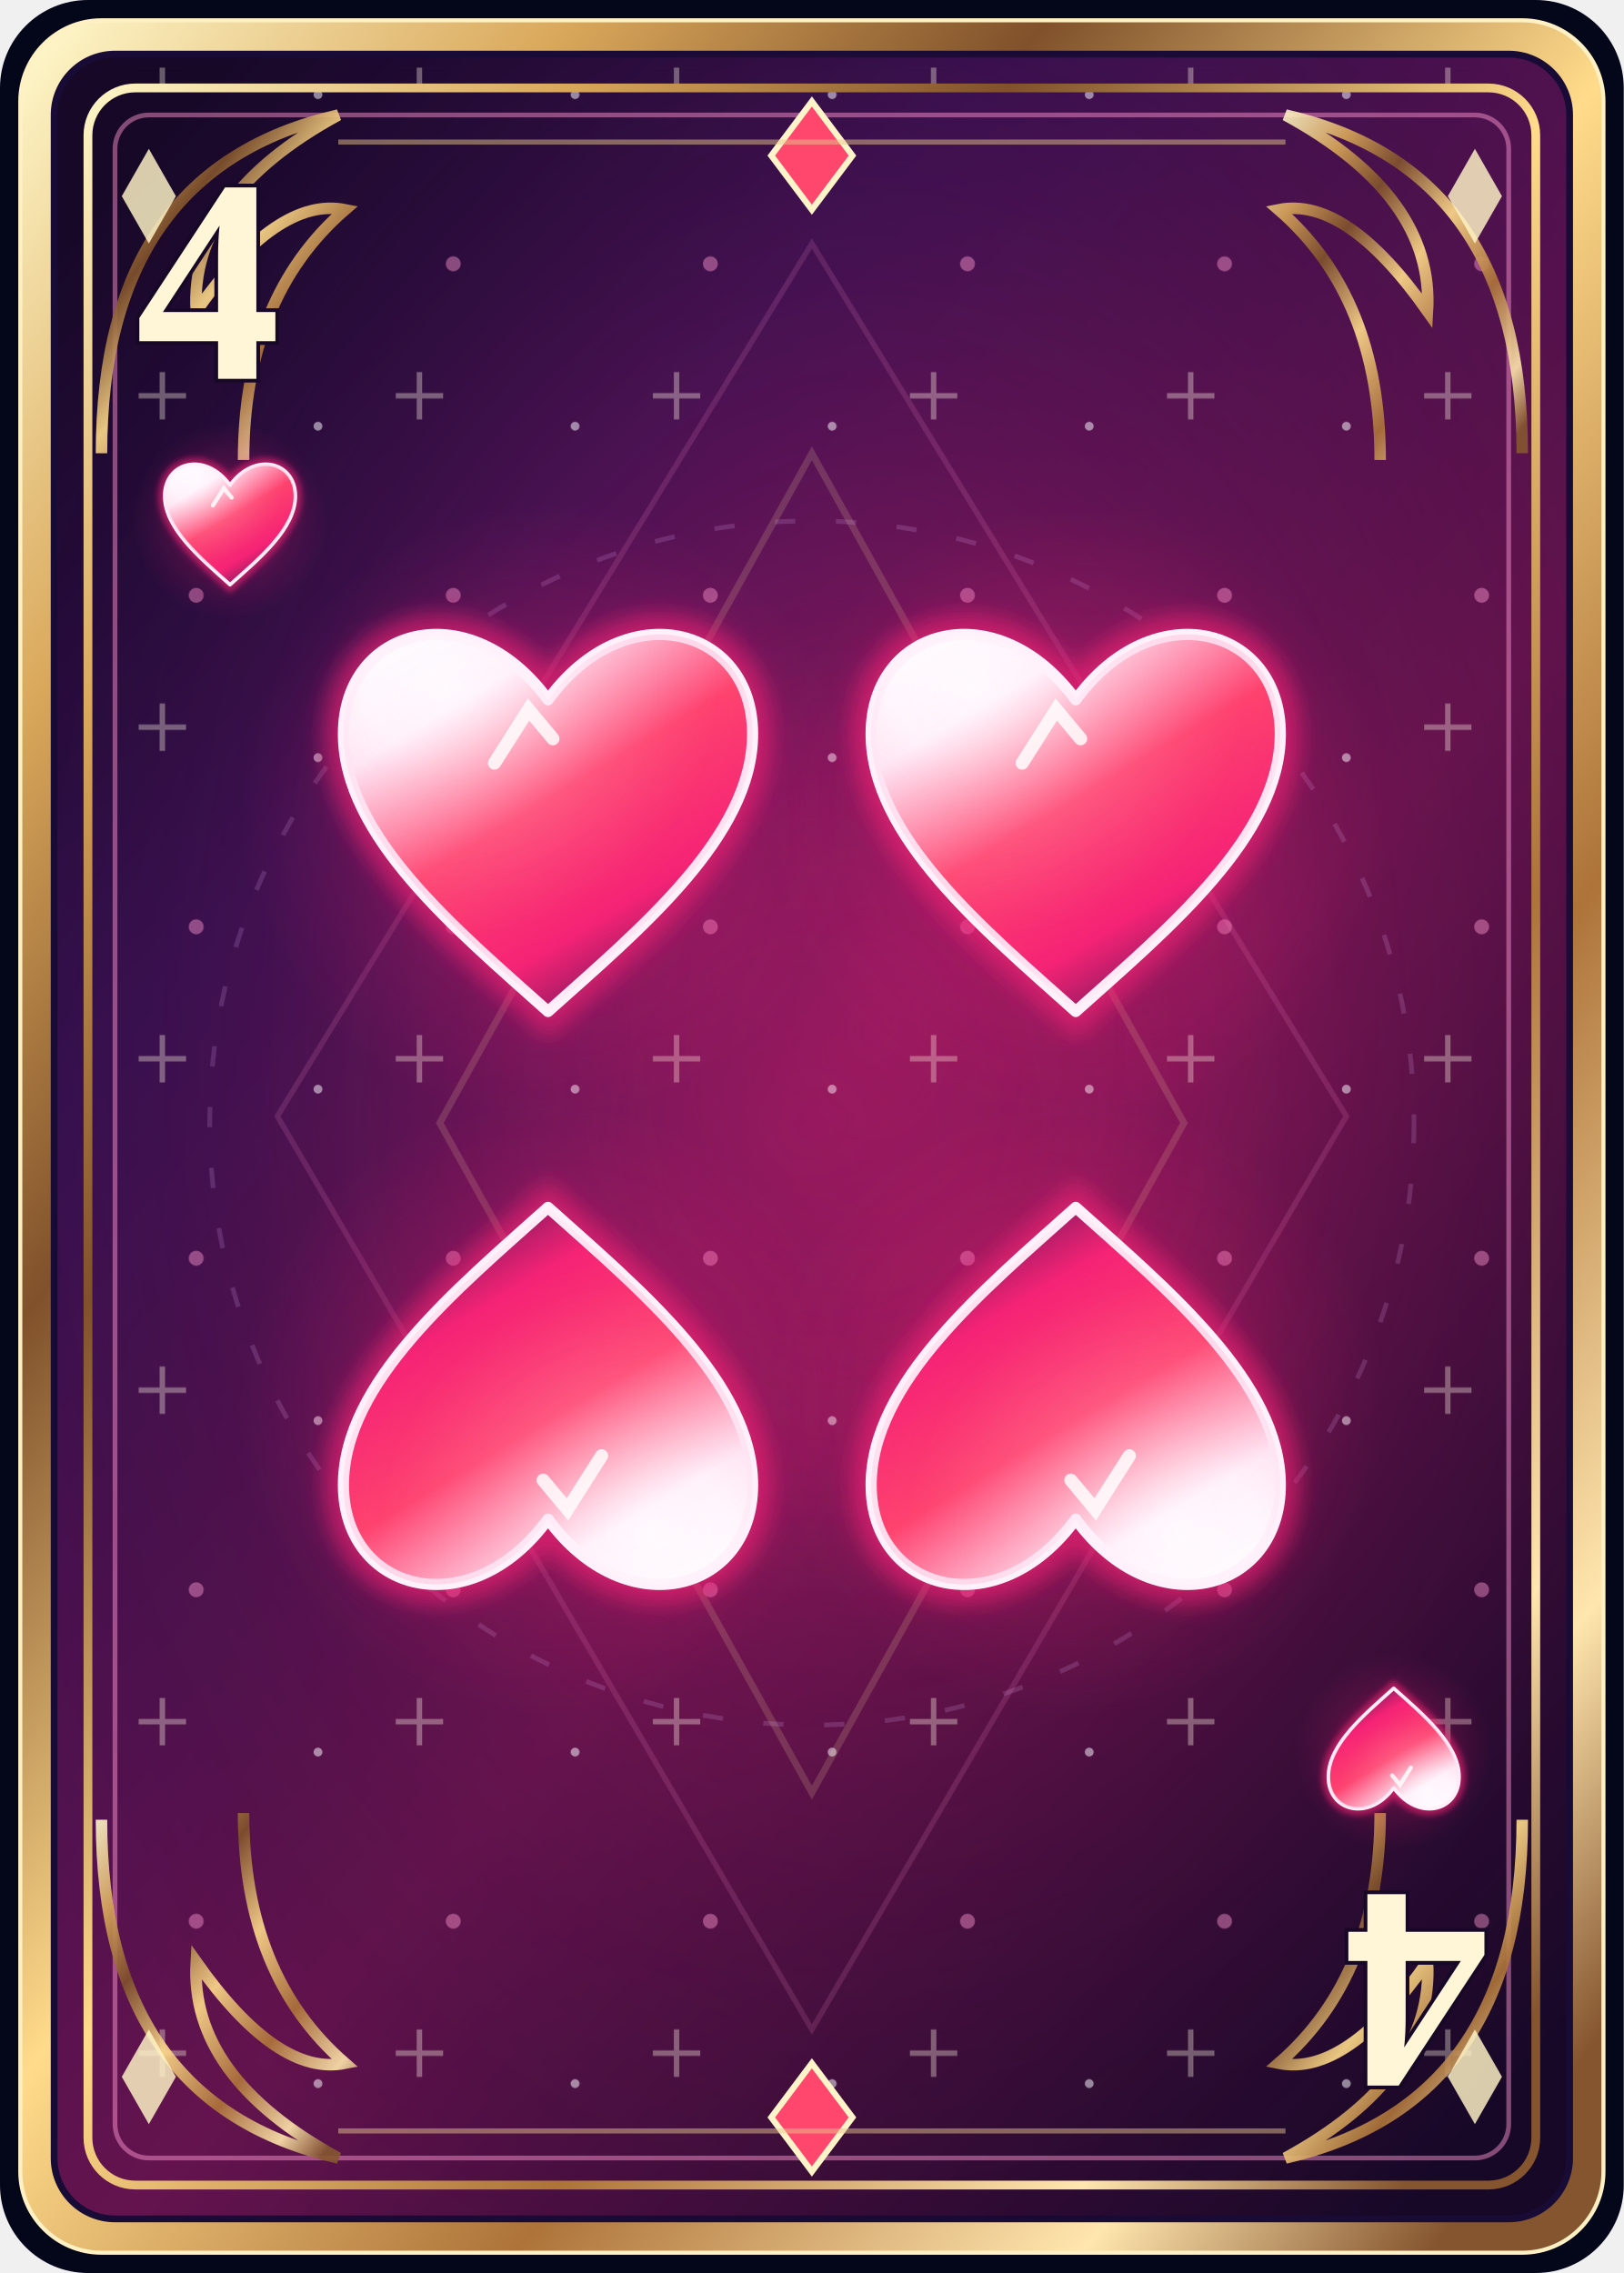
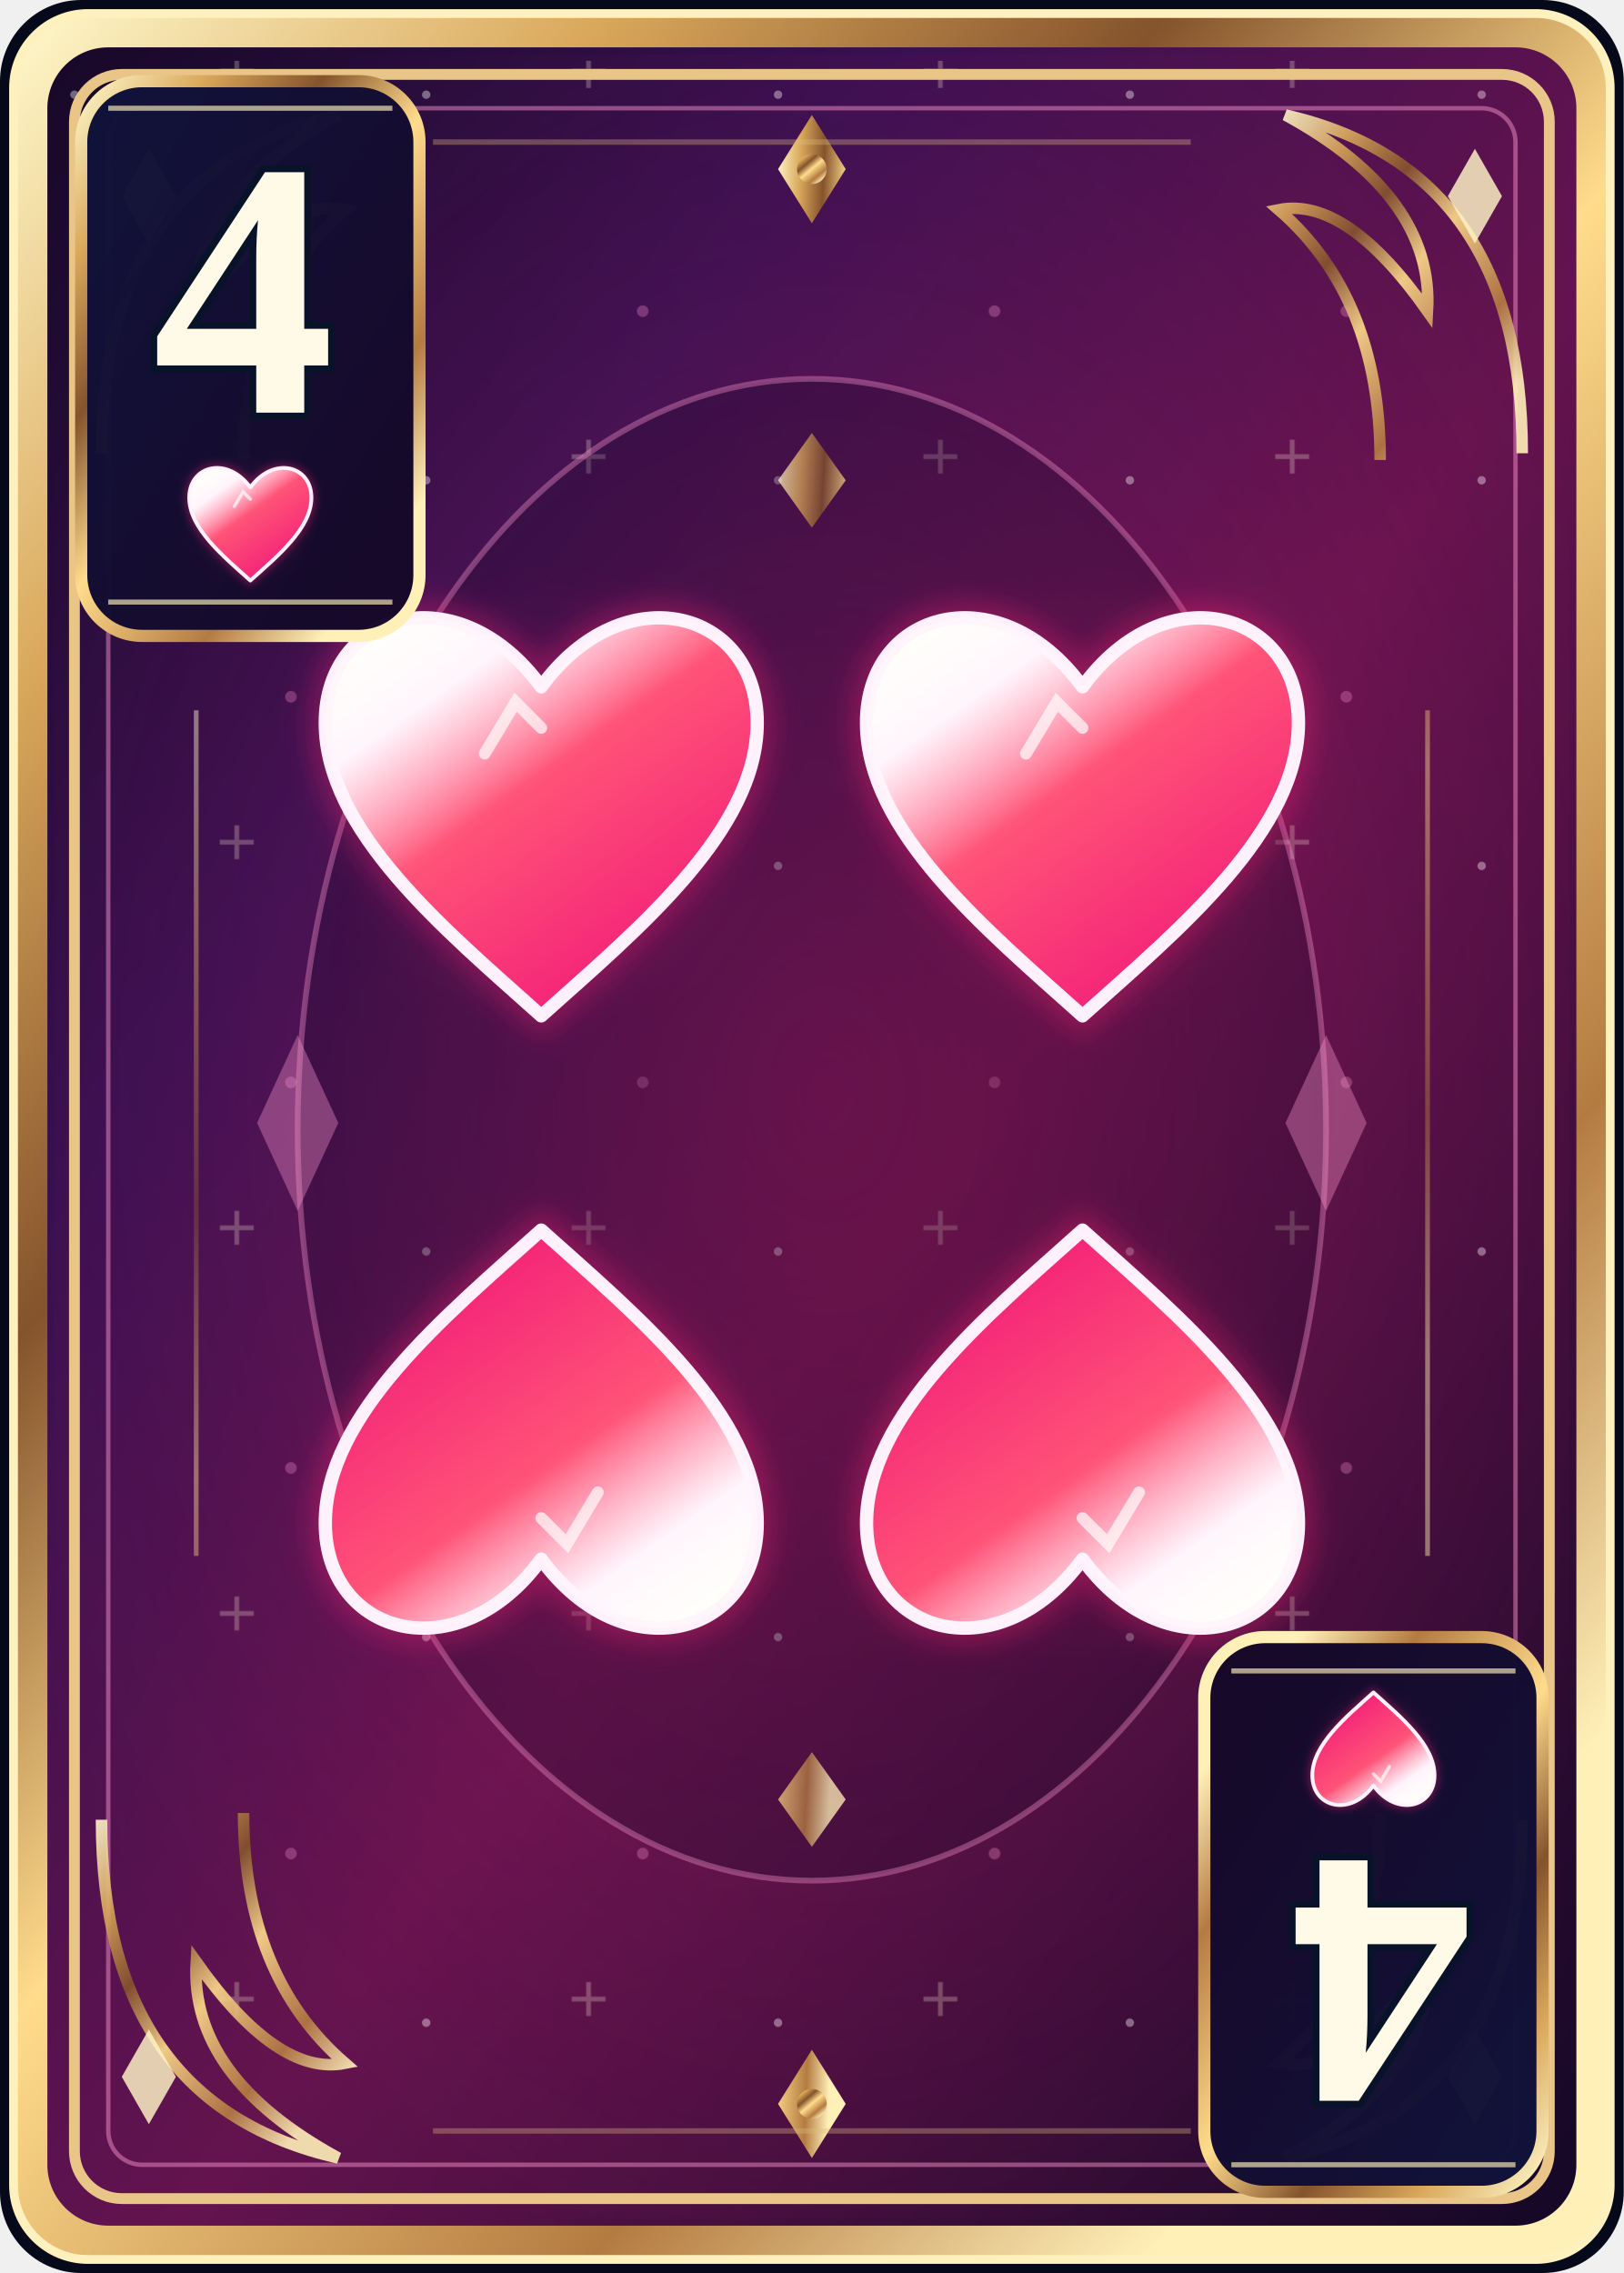
- <svg xmlns="http://www.w3.org/2000/svg" viewBox="0 0 240 336" width="240" height="336" role="img" aria-label="4 of Hearts — Mystic Royale Cinematic" data-theme="mystic-royale-cinematic" data-rank="4" data-suit="H" data-card="H-4">
+ <svg xmlns="http://www.w3.org/2000/svg" viewBox="0 0 240 336" width="240" height="336" role="img" aria-label="4 of Hearts — Mystic Royale V3" data-theme="mystic-royale-v3" data-rank="4" data-suit="H" data-card="H-4">
  <defs>
-     <linearGradient id="velvet" x1=".1" y1="0" x2=".9" y2="1">
-       <stop stop-color="#170827" />
-       <stop offset=".25" stop-color="#381050" />
-       <stop offset=".59" stop-color="#64134e" />
-       <stop offset="1" stop-color="#170827" />
+     <linearGradient id="velvet" x1="0%" y1="0%" x2="96%" y2="100%">
+       <stop offset="0%" stop-color="#170827" />
+       <stop offset="28%" stop-color="#381050" />
+       <stop offset="56%" stop-color="#64134e" />
+       <stop offset="100%" stop-color="#170827" />
    </linearGradient>
-     <radialGradient id="aura" cx=".54" cy=".45" r=".68">
-       <stop stop-color="#f52375" stop-opacity=".37" />
-       <stop offset=".33" stop-color="#f52375" stop-opacity=".19" />
-       <stop offset=".8" stop-color="#170827" stop-opacity=".06" />
-       <stop offset="1" stop-color="#170827" stop-opacity="0" />
+     <radialGradient id="aura" cx="51%" cy="48%" r="59%">
+       <stop offset="0%" stop-color="#f52375" stop-opacity=".27" />
+       <stop offset="60%" stop-color="#f52375" stop-opacity=".08" />
+       <stop offset="100%" stop-color="#f52375" stop-opacity="0" />
    </radialGradient>
-     <linearGradient id="gold" x1="0" y1="0" x2=".9" y2="1">
-       <stop stop-color="#fff8cb" />
-       <stop offset=".17" stop-color="#d9a75a" />
-       <stop offset=".32" stop-color="#80512b" />
-       <stop offset=".51" stop-color="#ffdb8b" />
-       <stop offset=".71" stop-color="#ad7339" />
-       <stop offset=".89" stop-color="#ffe6ae" />
-       <stop offset="1" stop-color="#85552f" />
+     <linearGradient id="gold" x1="0%" y1="0%" x2="84%" y2="100%">
+       <stop offset="0%" stop-color="#fff8cb" />
+       <stop offset="18%" stop-color="#d9a75a" />
+       <stop offset="35%" stop-color="#85532c" />
+       <stop offset="53%" stop-color="#ffdc8c" />
+       <stop offset="77%" stop-color="#b47b41" />
+       <stop offset="94%" stop-color="#fff0b8" />
    </linearGradient>
-     <linearGradient id="gem" x1=".21" y1="0" x2=".86" y2="1">
-       <stop stop-color="#fff" stop-opacity=".99" />
-       <stop offset=".16" stop-color="#fff1fb" />
-       <stop offset=".44" stop-color="#ff476e" />
-       <stop offset=".72" stop-color="#f52375" />
-       <stop offset="1" stop-color="#381050" />
+     <linearGradient id="gem" x1="17%" y1="3%" x2="91%" y2="100%">
+       <stop offset="0%" stop-color="#fffdf8" />
+       <stop offset="15%" stop-color="#fff1fb" />
+       <stop offset="40%" stop-color="#ff476e" />
+       <stop offset="78%" stop-color="#f52375" />
+       <stop offset="100%" stop-color="#381050" />
    </linearGradient>
-     <radialGradient id="gemshine" cx=".25" cy=".14" r=".92">
-       <stop stop-color="#ffffff" stop-opacity=".91" />
-       <stop offset=".21" stop-color="#fff1fb" stop-opacity=".46" />
-       <stop offset=".72" stop-color="#f52375" stop-opacity=".23" />
-       <stop offset="1" stop-color="#f52375" stop-opacity="0" />
+     <linearGradient id="gemshine" x1="20%" y1="3%" x2="91%" y2="92%">
+       <stop offset="0%" stop-color="#ffffff" stop-opacity=".91" />
+       <stop offset="43%" stop-color="#ffffff" stop-opacity=".16" />
+       <stop offset="100%" stop-color="#ffffff" stop-opacity="0" />
+     </linearGradient>
+     <radialGradient id="halo">
+       <stop offset="0%" stop-color="#f52375" stop-opacity=".64" />
+       <stop offset="54%" stop-color="#f52375" stop-opacity=".14" />
+       <stop offset="100%" stop-color="#f52375" stop-opacity="0" />
    </radialGradient>
-     <radialGradient id="halo" cx=".5" cy=".5" r=".5">
-       <stop stop-color="#f52375" stop-opacity=".75" />
-       <stop offset=".65" stop-color="#f52375" stop-opacity=".21" />
-       <stop offset="1" stop-color="#f52375" stop-opacity="0" />
-     </radialGradient>
-     <filter id="blur">
-       <feGaussianBlur stdDeviation="5" />
+     <linearGradient id="portraitFade" x1="0%" y1="0%" x2="0%" y2="100%">
+       <stop offset="0%" stop-color="#170827" stop-opacity=".03" />
+       <stop offset="69%" stop-color="#170827" stop-opacity=".05" />
+       <stop offset="100%" stop-color="#170827" stop-opacity=".89" />
+     </linearGradient>
+     <linearGradient id="indexBg" x1="0%" y1="0%" x2="100%" y2="100%">
+       <stop offset="0%" stop-color="#10133b" stop-opacity=".98" />
+       <stop offset="100%" stop-color="#170827" stop-opacity=".98" />
+     </linearGradient>
+     <filter id="soft" x="-50%" y="-50%" width="200%" height="200%">
+       <feGaussianBlur stdDeviation="2.6" />
    </filter>
-     <filter id="soft">
-       <feGaussianBlur stdDeviation="2.2" />
-     </filter>
-     <pattern id="stars" width="38" height="49" patternUnits="userSpaceOnUse">
-       <circle cx="9" cy="14" r=".65" fill="#faf8ff" opacity=".52" />
-       <circle cx="29" cy="39" r="1.1" fill="#ff98d1" opacity=".44" />
-       <path d="M24 6v7m-3.5-3.5h7" stroke="#fff7e4" stroke-width=".8" opacity=".35" />
+     <pattern id="stars" width="52" height="57" patternUnits="userSpaceOnUse">
+       <circle cx="11" cy="14" r=".62" fill="#fff9ff" opacity=".39" />
+       <circle cx="43" cy="46" r=".86" fill="#ff98d1" opacity=".3" />
+       <path d="M35 8v5m-2.5-2.5h5" stroke="#fff2d7" stroke-width=".7" opacity=".26" />
    </pattern>
    <path id="suit" d="M0 41 C-19 24 -42 5 -42 -16 C-42 -38 -16 -45 0 -23 C16 -45 42 -38 42 -16 C42 5 19 24 0 41Z" />
    <clipPath id="portraitClip">
-       <path d="M53 107Q120 60 187 107V226Q120 267 53 226Z" />
+       <rect x="41" y="76" width="158" height="190" rx="10" />
    </clipPath>
  </defs>
-   <rect width="240" height="336" rx="13" fill="#04071a" />
-   <rect x="3" y="3" width="234" height="330" rx="12" fill="url(#gold)" stroke="#fff1c4" stroke-width=".6" />
-   <rect x="8" y="8" width="224" height="320" rx="9" fill="url(#velvet)" stroke="#180b36" stroke-width="1" />
-   <rect x="8" y="8" width="224" height="320" rx="9" fill="url(#aura)" />
-   <rect x="10" y="10" width="220" height="316" rx="7" fill="url(#stars)" />
-   <rect x="13" y="13" width="214" height="310" rx="7" fill="none" stroke="url(#gold)" stroke-width="1.3" />
-   <rect x="17" y="17" width="206" height="302" rx="5" fill="none" stroke="#ff98d1" stroke-opacity=".47" stroke-width=".7" />
-   <path d="M120 36L199 165L120 300L41 165Z" fill="none" stroke="#ff98d1" stroke-opacity=".15" stroke-width=".8" />
-   <path d="M120 67L175 166L120 265L65 166Z" fill="none" stroke="#f4d99e" stroke-opacity=".17" stroke-width="1" />
+   <rect width="240" height="336" rx="12" fill="#05091a" />
+   <rect x="2" y="2" width="236" height="332" rx="11" fill="url(#gold)" stroke="#fff1be" stroke-width="1.3" />
+   <rect x="7" y="7" width="226" height="322" rx="9" fill="url(#velvet)" />
+   <rect x="8" y="8" width="224" height="320" rx="8" fill="url(#aura)" />
+   <rect x="9" y="9" width="222" height="318" rx="8" fill="url(#stars)" />
+   <rect x="11" y="11" width="218" height="314" rx="7" fill="none" stroke="#e9c588" stroke-width="1.6" />
+   <rect x="16" y="16" width="208" height="304" rx="5" fill="none" stroke="#ff98d1" stroke-opacity=".46" stroke-width=".65" />
+   <path d="M29 105L29 230M211 105L211 230" stroke="url(#gold)" stroke-width=".7" opacity=".46" />
  <g stroke="url(#gold)" stroke-width="1.7" fill="none" opacity=".9">
    <path d="M15 67Q15 25 50 17Q28 29 29 46Q41 29 51 31Q36 44 36 68" />
    <path d="M225 67Q225 25 190 17Q212 29 211 46Q199 29 189 31Q204 44 204 68" />
    <path d="M15 269Q15 311 50 319Q28 307 29 290Q41 307 51 305Q36 292 36 268" />
    <path d="M225 269Q225 311 190 319Q212 307 211 290Q199 307 189 305Q204 292 204 268" />
  </g>
  <g fill="#fff4c7" opacity=".83">
    <path d="M22 22l4 7-4 7-4-7Z M218 22l4 7-4 7-4-7Z M22 314l4-7-4-7-4 7Z M218 314l4-7-4-7-4 7Z" />
  </g>
-   <path d="M120 15l6 8-6 8-6-8Z M120 321l6-8-6-8-6 8Z" fill="#ff476e" stroke="#fff4c9" stroke-width=".9" />
-   <path d="M50 21h140M50 315h140" stroke="#e9c88b" stroke-width=".75" opacity=".48" />
-   <circle cx="120" cy="166" r="83" fill="url(#halo)" opacity=".15" />
-   <circle cx="120" cy="166" r="89" fill="none" stroke="#e9b5fd" stroke-width=".7" opacity=".17" stroke-dasharray="3 6" />
-   <g transform="translate(81 120) rotate(0) scale(0.72)" class="royal-pip">
-     <circle r="63" fill="url(#halo)" opacity=".6" />
-     <use href="#suit" fill="#f52375" opacity=".62" filter="url(#soft)" stroke="#f52375" stroke-width="8" />
-     <use href="#suit" fill="url(#gem)" stroke="#fff1fb" stroke-width="2.3" stroke-linejoin="round" />
-     <use href="#suit" fill="url(#gemshine)" opacity=".56" />
-     <path d="M-11 -10L-4 -21 L1 -15" fill="none" stroke="#fff" stroke-width="2.7" opacity=".83" stroke-linecap="round" />
+   <g fill="url(#gold)">
+     <path d="M120 17l5 8-5 8-5-8Z M120 319l5-8-5-8-5 8Z" />
+     <circle cx="120" cy="25" r="2.2" />
+     <circle cx="120" cy="311" r="2.2" />
  </g>
-   <g transform="translate(159 120) rotate(0) scale(0.72)" class="royal-pip">
-     <circle r="63" fill="url(#halo)" opacity=".6" />
-     <use href="#suit" fill="#f52375" opacity=".62" filter="url(#soft)" stroke="#f52375" stroke-width="8" />
-     <use href="#suit" fill="url(#gem)" stroke="#fff1fb" stroke-width="2.3" stroke-linejoin="round" />
-     <use href="#suit" fill="url(#gemshine)" opacity=".56" />
-     <path d="M-11 -10L-4 -21 L1 -15" fill="none" stroke="#fff" stroke-width="2.7" opacity=".83" stroke-linecap="round" />
+   <path d="M64 21h112M64 315h112" stroke="#dfb97e" stroke-width=".8" opacity=".35" />
+   <ellipse cx="120" cy="167" rx="76" ry="111" fill="#170827" opacity=".27" />
+   <ellipse cx="120" cy="167" rx="76" ry="111" fill="none" stroke="#ff98d1" stroke-width=".85" opacity=".36" />
+   <path d="M120 64l5 7-5 7-5-7ZM120 259l5 7-5 7-5-7Z" fill="url(#gold)" opacity=".76" />
+   <path d="M44 153l6 13-6 13-6-13ZM196 153l6 13-6 13-6-13Z" fill="#ff98d1" opacity=".36" />
+   <g class="royal-pip" transform="translate(80 119) rotate(0) scale(0.76)">
+     <circle r="47" fill="url(#halo)" opacity=".40" />
+     <use href="#suit" fill="#f52375" stroke="#f52375" stroke-width="6" filter="url(#soft)" opacity=".35" />
+     <use href="#suit" fill="url(#gem)" stroke="#fff1fb" stroke-width="2.6" stroke-linejoin="round" />
+     <use href="#suit" fill="url(#gemshine)" opacity=".41" />
+     <path d="M-11 -10L-5 -20L0 -15" fill="none" stroke="#ffffff" stroke-width="2.3" opacity=".68" stroke-linecap="round" />
  </g>
-   <g transform="translate(81 208) rotate(180) scale(0.72)" class="royal-pip">
-     <circle r="63" fill="url(#halo)" opacity=".6" />
-     <use href="#suit" fill="#f52375" opacity=".62" filter="url(#soft)" stroke="#f52375" stroke-width="8" />
-     <use href="#suit" fill="url(#gem)" stroke="#fff1fb" stroke-width="2.3" stroke-linejoin="round" />
-     <use href="#suit" fill="url(#gemshine)" opacity=".56" />
-     <path d="M-11 -10L-4 -21 L1 -15" fill="none" stroke="#fff" stroke-width="2.7" opacity=".83" stroke-linecap="round" />
+   <g class="royal-pip" transform="translate(160 119) rotate(0) scale(0.76)">
+     <circle r="47" fill="url(#halo)" opacity=".40" />
+     <use href="#suit" fill="#f52375" stroke="#f52375" stroke-width="6" filter="url(#soft)" opacity=".35" />
+     <use href="#suit" fill="url(#gem)" stroke="#fff1fb" stroke-width="2.6" stroke-linejoin="round" />
+     <use href="#suit" fill="url(#gemshine)" opacity=".41" />
+     <path d="M-11 -10L-5 -20L0 -15" fill="none" stroke="#ffffff" stroke-width="2.3" opacity=".68" stroke-linecap="round" />
  </g>
-   <g transform="translate(159 208) rotate(180) scale(0.72)" class="royal-pip">
-     <circle r="63" fill="url(#halo)" opacity=".6" />
-     <use href="#suit" fill="#f52375" opacity=".62" filter="url(#soft)" stroke="#f52375" stroke-width="8" />
-     <use href="#suit" fill="url(#gem)" stroke="#fff1fb" stroke-width="2.3" stroke-linejoin="round" />
-     <use href="#suit" fill="url(#gemshine)" opacity=".56" />
-     <path d="M-11 -10L-4 -21 L1 -15" fill="none" stroke="#fff" stroke-width="2.7" opacity=".83" stroke-linecap="round" />
+   <g class="royal-pip" transform="translate(80 213) rotate(180) scale(0.76)">
+     <circle r="47" fill="url(#halo)" opacity=".40" />
+     <use href="#suit" fill="#f52375" stroke="#f52375" stroke-width="6" filter="url(#soft)" opacity=".35" />
+     <use href="#suit" fill="url(#gem)" stroke="#fff1fb" stroke-width="2.6" stroke-linejoin="round" />
+     <use href="#suit" fill="url(#gemshine)" opacity=".41" />
+     <path d="M-11 -10L-5 -20L0 -15" fill="none" stroke="#ffffff" stroke-width="2.3" opacity=".68" stroke-linecap="round" />
  </g>
-   <g>
-     <text x="20" y="56" font-family="Georgia,Times New Roman,serif" font-size="43" font-weight="bold" fill="#fff6d8" stroke="#170827" stroke-width="1.1" paint-order="stroke">4</text>
-     <g transform="translate(34 77) rotate(0) scale(0.23)" class="royal-pip">
-       <circle r="63" fill="url(#halo)" opacity=".6" />
-       <use href="#suit" fill="#f52375" opacity=".62" filter="url(#soft)" stroke="#f52375" stroke-width="8" />
-       <use href="#suit" fill="url(#gem)" stroke="#fff1fb" stroke-width="2.3" stroke-linejoin="round" />
-       <use href="#suit" fill="url(#gemshine)" opacity=".56" />
-       <path d="M-11 -10L-4 -21 L1 -15" fill="none" stroke="#fff" stroke-width="2.7" opacity=".83" stroke-linecap="round" />
+   <g class="royal-pip" transform="translate(160 213) rotate(180) scale(0.76)">
+     <circle r="47" fill="url(#halo)" opacity=".40" />
+     <use href="#suit" fill="#f52375" stroke="#f52375" stroke-width="6" filter="url(#soft)" opacity=".35" />
+     <use href="#suit" fill="url(#gem)" stroke="#fff1fb" stroke-width="2.6" stroke-linejoin="round" />
+     <use href="#suit" fill="url(#gemshine)" opacity=".41" />
+     <path d="M-11 -10L-5 -20L0 -15" fill="none" stroke="#ffffff" stroke-width="2.3" opacity=".68" stroke-linecap="round" />
+   </g>
+   <g class="corner-index">
+     <rect x="12" y="12" width="50" height="82" rx="9" fill="url(#indexBg)" stroke="url(#gold)" stroke-width="1.8" />
+     <path d="M16 16h42M16 89h42" stroke="#fff2bd" stroke-width=".75" opacity=".65" />
+     <text x="36" y="61" text-anchor="middle" font-family="Georgia,Times New Roman,serif" font-weight="bold" font-size="54" fill="#fff9e7" stroke="#081329" stroke-width="2" paint-order="stroke">4</text>
+     <g class="royal-pip" transform="translate(37 77) rotate(0) scale(0.215)">
+       <circle r="47" fill="url(#halo)" opacity=".40" />
+       <use href="#suit" fill="#f52375" stroke="#f52375" stroke-width="6" filter="url(#soft)" opacity=".35" />
+       <use href="#suit" fill="url(#gem)" stroke="#fff1fb" stroke-width="2.6" stroke-linejoin="round" />
+       <use href="#suit" fill="url(#gemshine)" opacity=".41" />
+       <path d="M-11 -10L-5 -20L0 -15" fill="none" stroke="#ffffff" stroke-width="2.3" opacity=".68" stroke-linecap="round" />
    </g>
  </g>
-   <g transform="translate(240 336) rotate(180)">
-     <text x="20" y="56" font-family="Georgia,Times New Roman,serif" font-size="43" font-weight="bold" fill="#fff6d8" stroke="#170827" stroke-width="1.1" paint-order="stroke">4</text>
-     <g transform="translate(34 77) rotate(0) scale(0.23)" class="royal-pip">
-       <circle r="63" fill="url(#halo)" opacity=".6" />
-       <use href="#suit" fill="#f52375" opacity=".62" filter="url(#soft)" stroke="#f52375" stroke-width="8" />
-       <use href="#suit" fill="url(#gem)" stroke="#fff1fb" stroke-width="2.3" stroke-linejoin="round" />
-       <use href="#suit" fill="url(#gemshine)" opacity=".56" />
-       <path d="M-11 -10L-4 -21 L1 -15" fill="none" stroke="#fff" stroke-width="2.7" opacity=".83" stroke-linecap="round" />
+   <g class="corner-index" transform="translate(240 336) rotate(180)">
+     <rect x="12" y="12" width="50" height="82" rx="9" fill="url(#indexBg)" stroke="url(#gold)" stroke-width="1.8" />
+     <path d="M16 16h42M16 89h42" stroke="#fff2bd" stroke-width=".75" opacity=".65" />
+     <text x="36" y="61" text-anchor="middle" font-family="Georgia,Times New Roman,serif" font-weight="bold" font-size="54" fill="#fff9e7" stroke="#081329" stroke-width="2" paint-order="stroke">4</text>
+     <g class="royal-pip" transform="translate(37 77) rotate(0) scale(0.215)">
+       <circle r="47" fill="url(#halo)" opacity=".40" />
+       <use href="#suit" fill="#f52375" stroke="#f52375" stroke-width="6" filter="url(#soft)" opacity=".35" />
+       <use href="#suit" fill="url(#gem)" stroke="#fff1fb" stroke-width="2.6" stroke-linejoin="round" />
+       <use href="#suit" fill="url(#gemshine)" opacity=".41" />
+       <path d="M-11 -10L-5 -20L0 -15" fill="none" stroke="#ffffff" stroke-width="2.3" opacity=".68" stroke-linecap="round" />
    </g>
  </g>
</svg>
